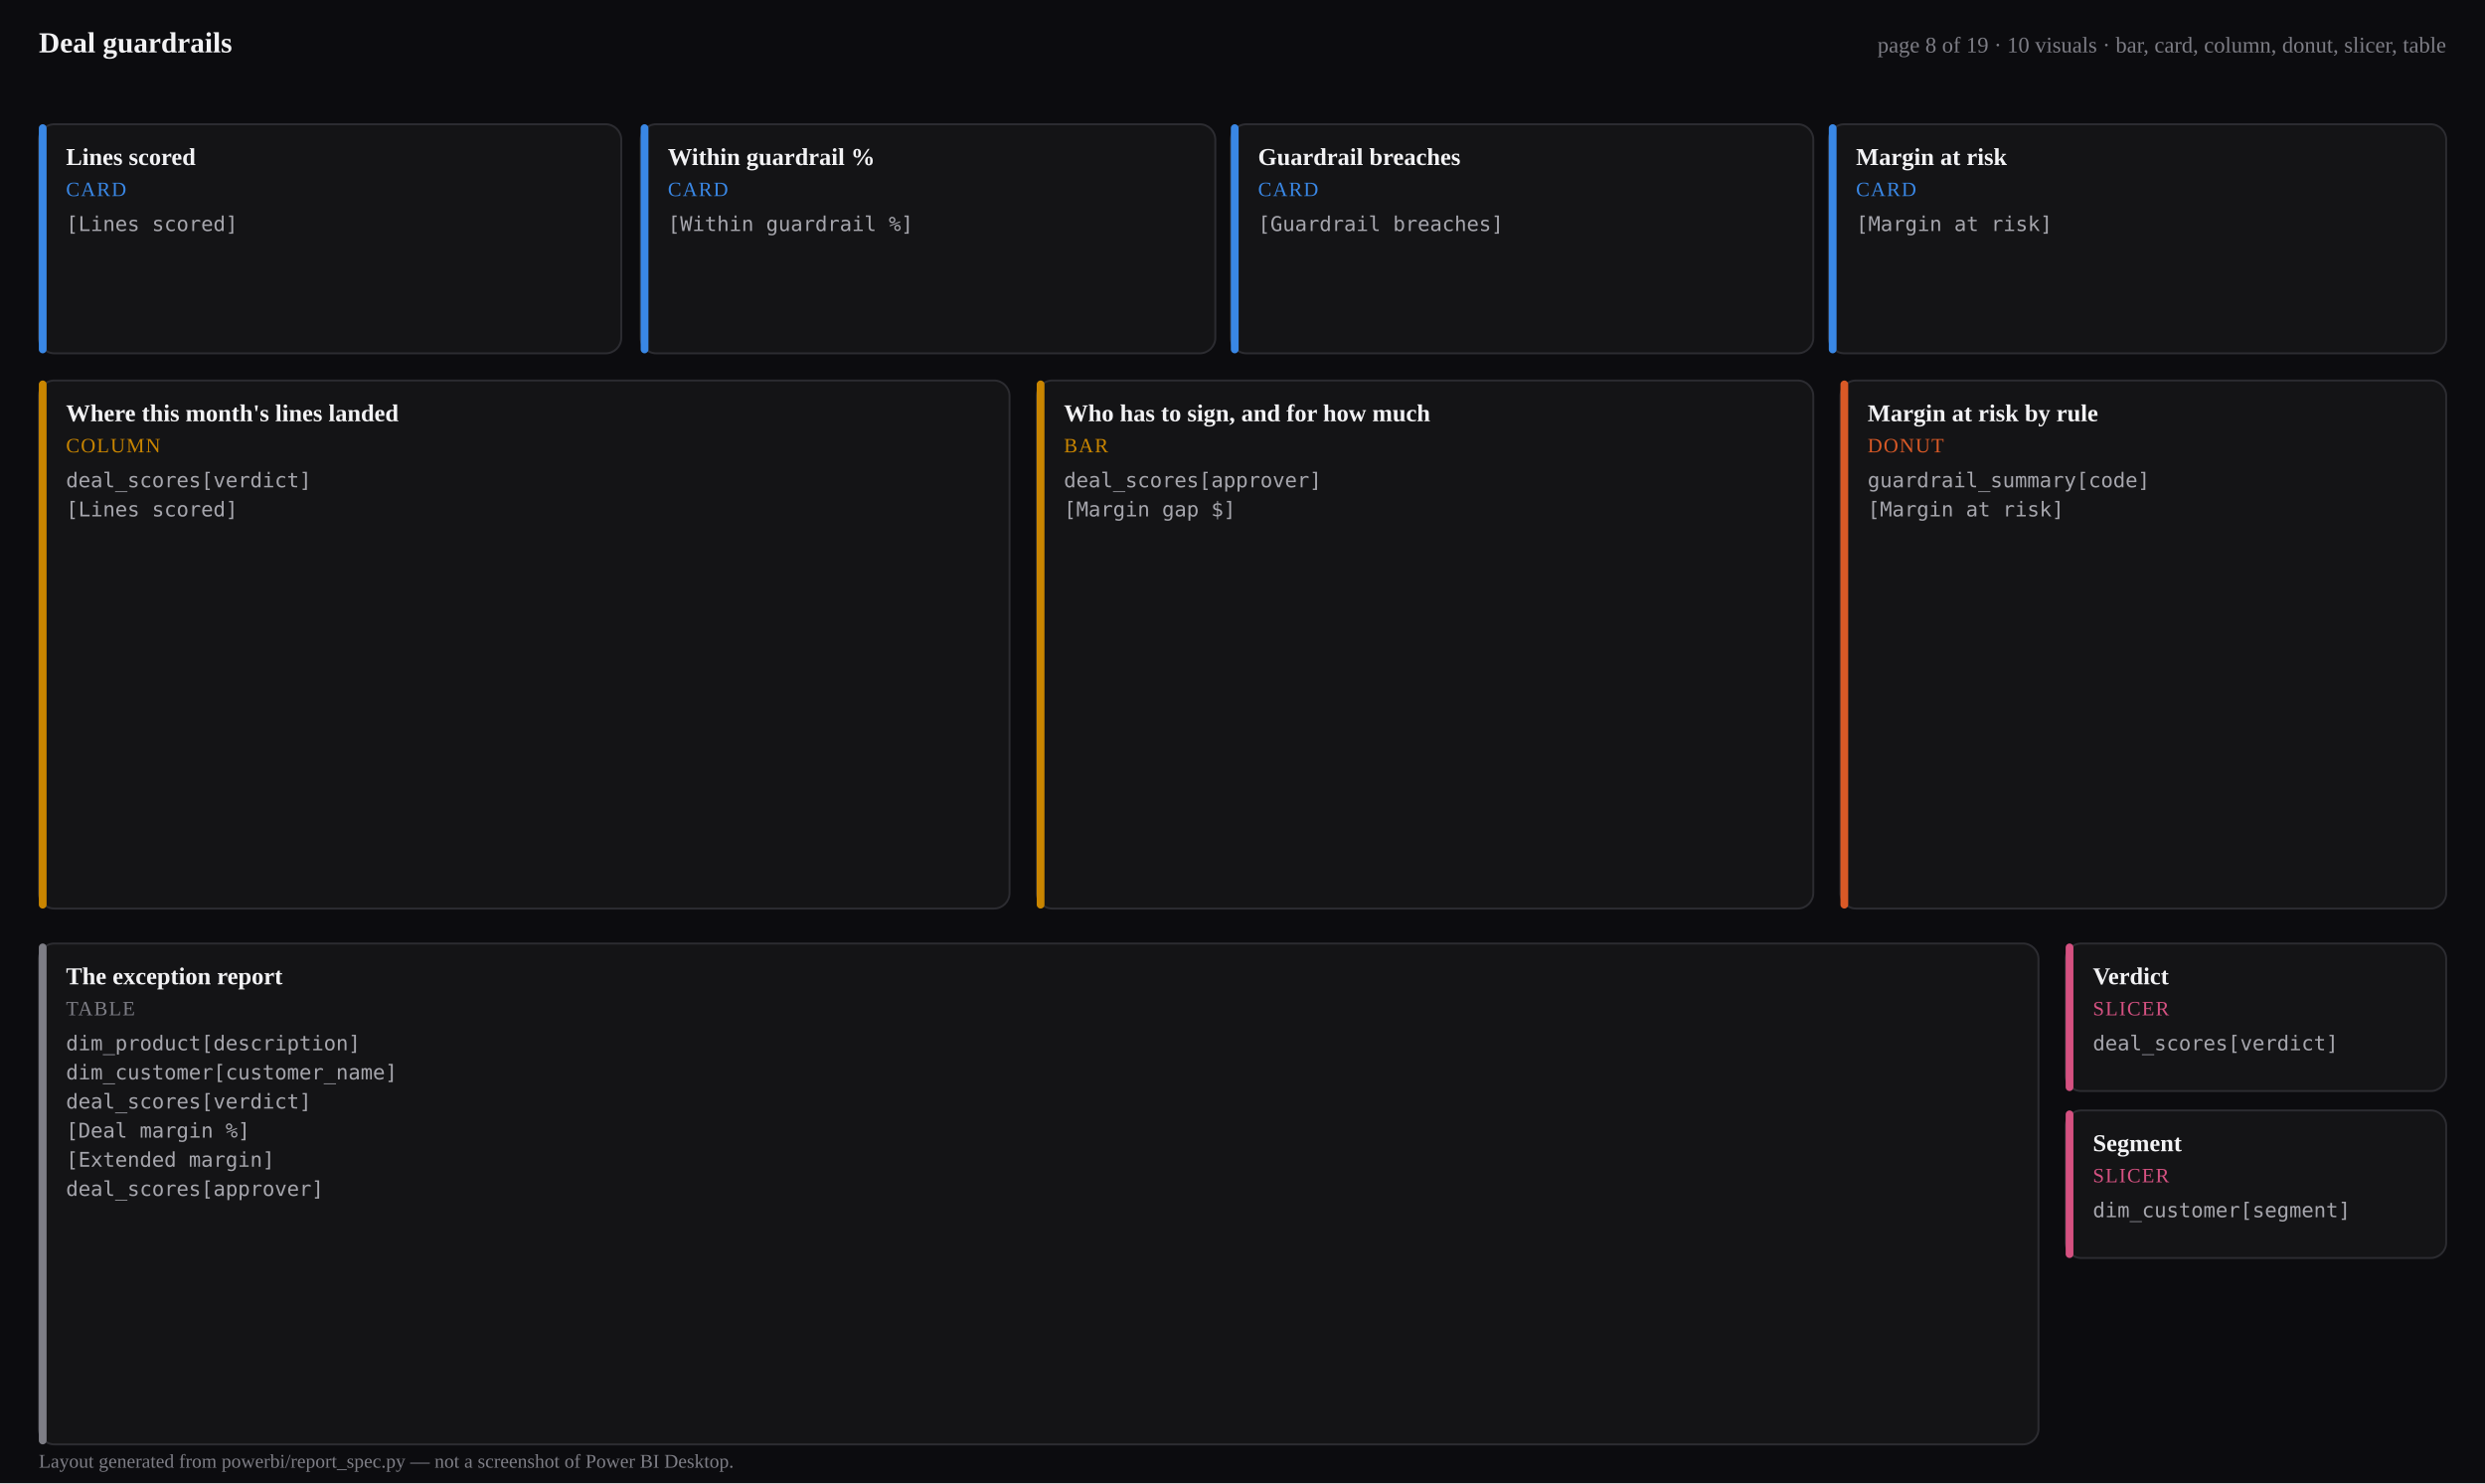
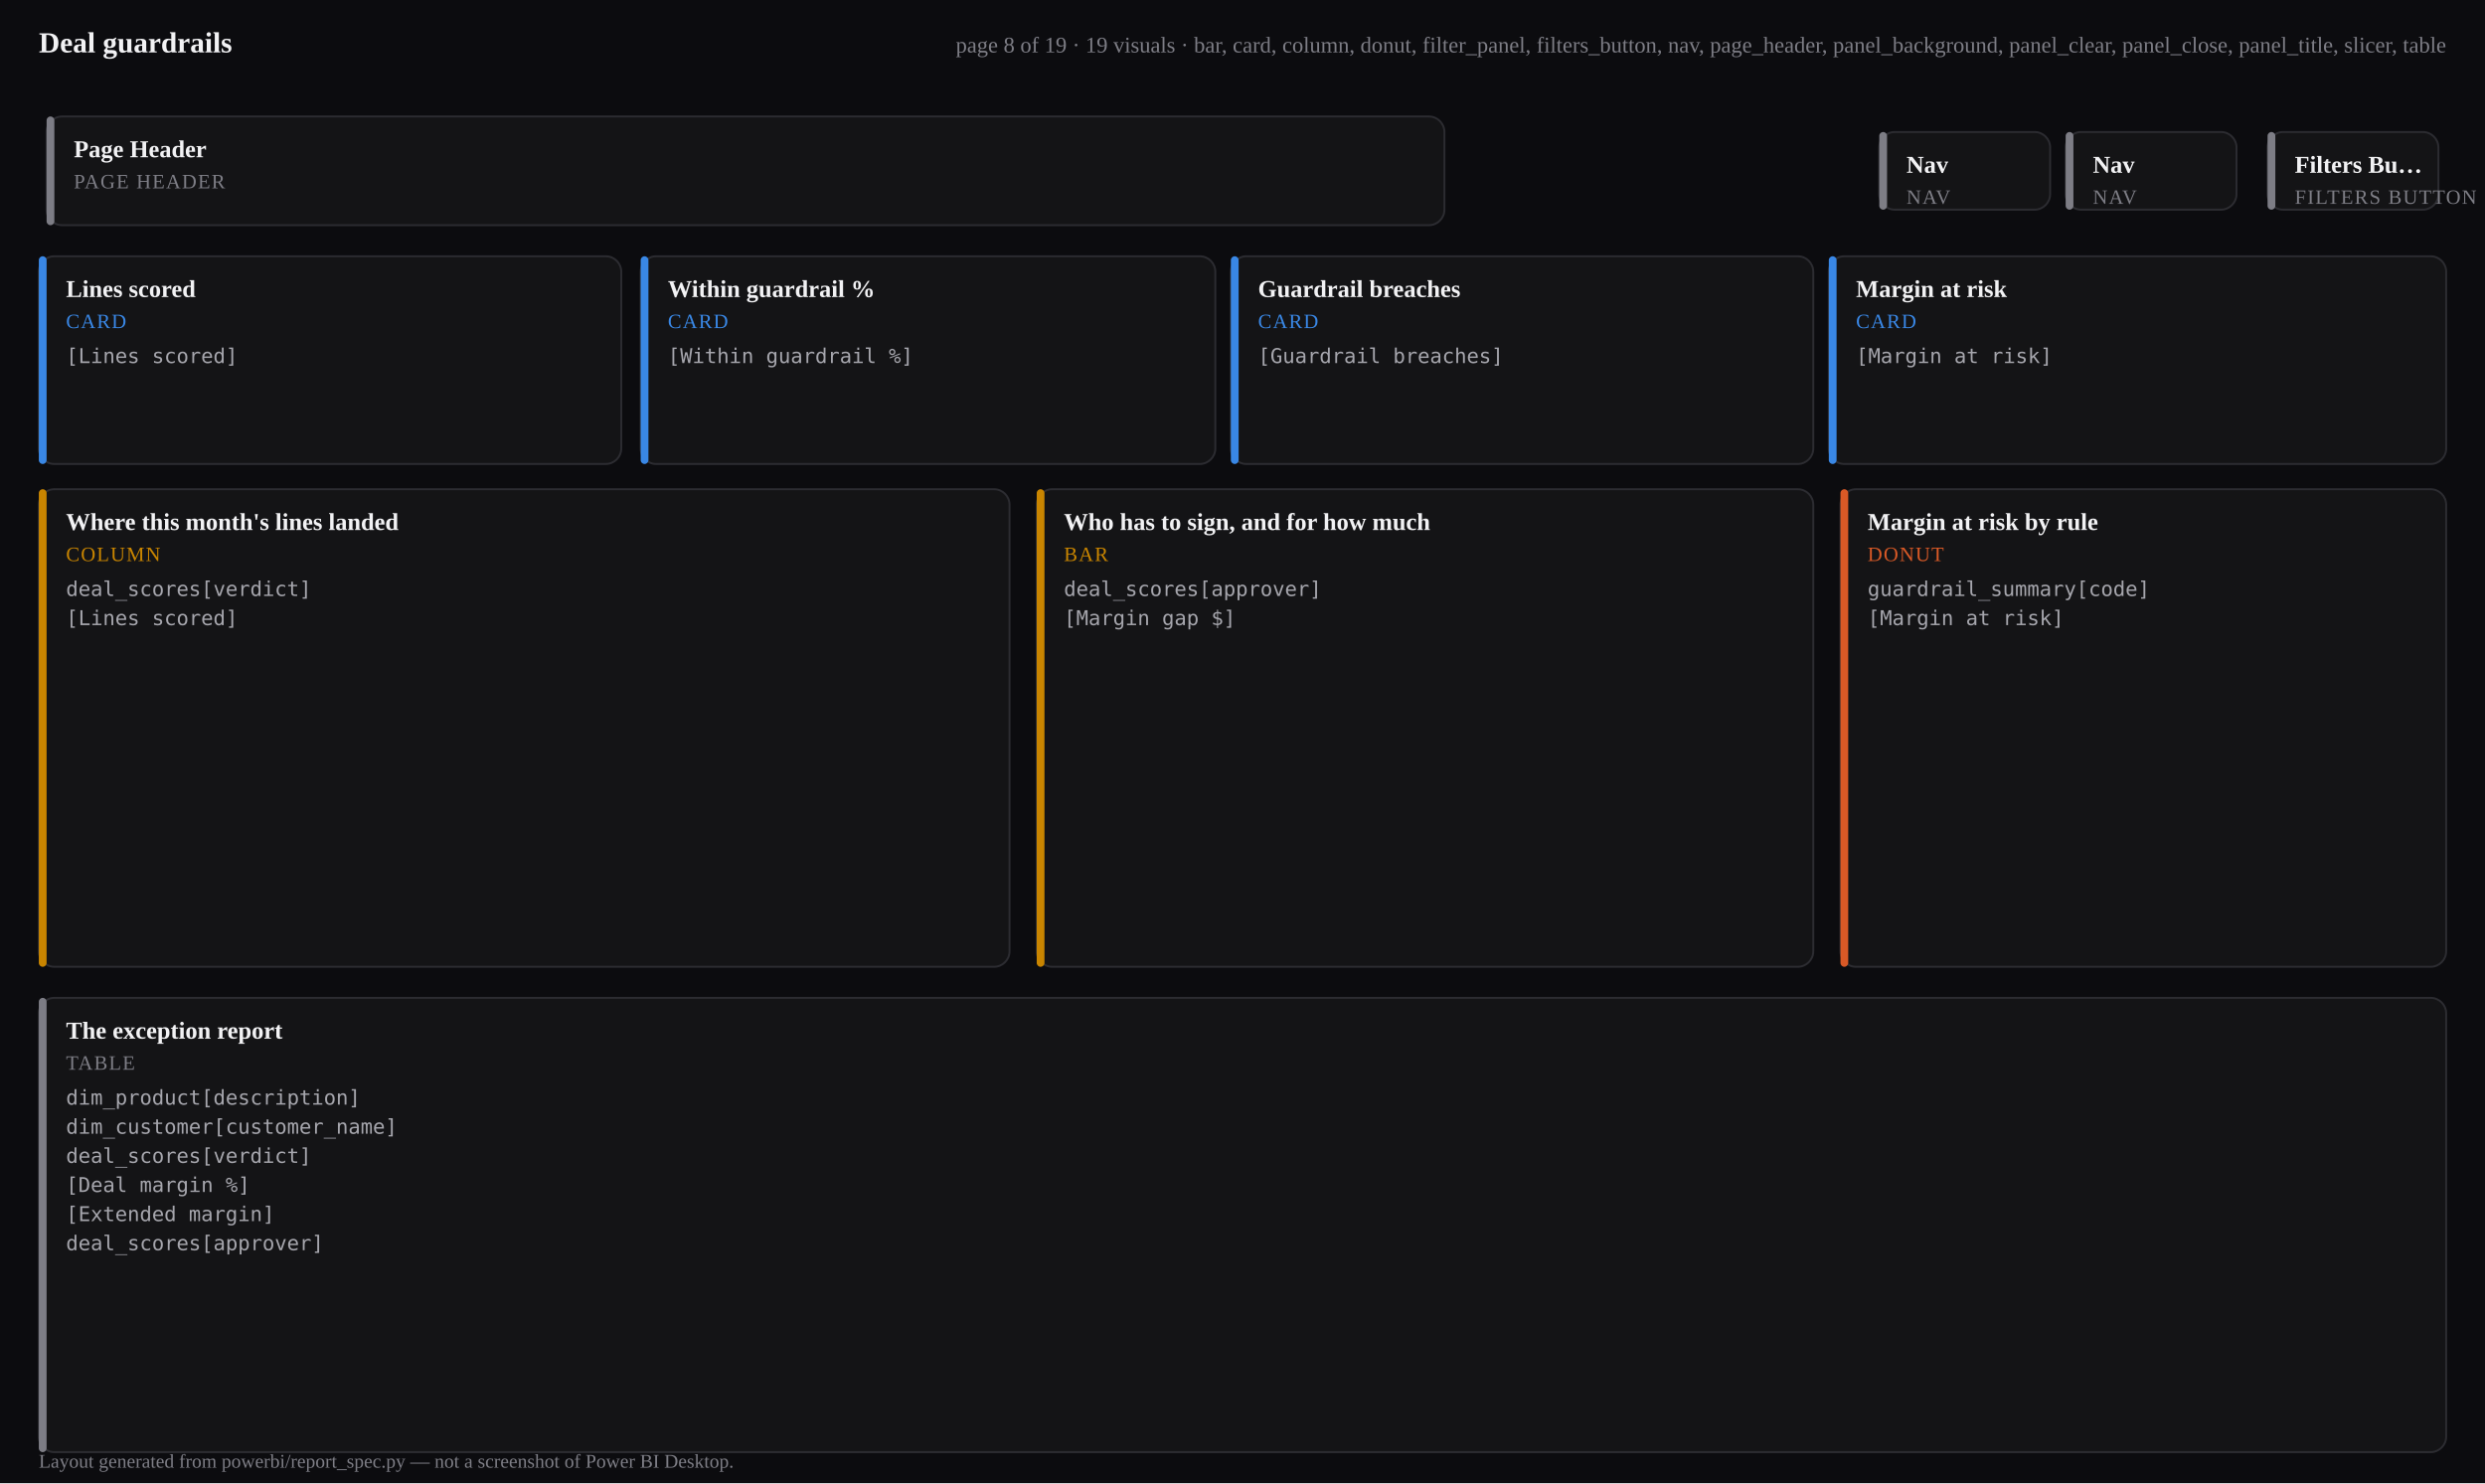
- <svg xmlns="http://www.w3.org/2000/svg" viewBox="0 0 1280 764" width="1280" height="764" role="img" aria-label="Layout of the Deal guardrails page: 10 visuals on a 1280 by 720 canvas">
+ <svg xmlns="http://www.w3.org/2000/svg" viewBox="0 0 1280 764" width="1280" height="764" role="img" aria-label="Layout of the Deal guardrails page: 19 visuals on a 1280 by 720 canvas">
  <rect width="1280" height="764" fill="#0c0c0f" />
  <text x="20" y="27" fill="#f2f2f4" font-size="15" font-weight="700">Deal guardrails</text>
-   <text x="1260" y="27" fill="#7d7d85" font-size="11.5" text-anchor="end">page 8 of 19 · 10 visuals · bar, card, column, donut, slicer, table</text>
+   <text x="1260" y="27" fill="#7d7d85" font-size="11.5" text-anchor="end">page 8 of 19 · 19 visuals · bar, card, column, donut, filter_panel, filters_button, nav, page_header, panel_background, panel_clear, panel_close, panel_title, slicer, table</text>
  <g transform="translate(0 44)">
    <g>
-       <rect x="20" y="20" width="300" height="118" rx="8" fill="#141416" stroke="#2c2c31" stroke-width="1" />
-       <rect x="20" y="20" width="4" height="118" rx="2" fill="#3987e5" />
-       <text x="34" y="41" fill="#f2f2f4" font-size="12.5" font-weight="600">Lines scored</text>
-       <text x="34" y="57" fill="#3987e5" font-size="10.5" letter-spacing="0.06em">CARD</text>
-       <text x="34" y="75" fill="#a6a6ad" font-size="10.5" font-family="ui-monospace, SFMono-Regular, Menlo, monospace">[Lines scored]</text>
+       <rect x="24" y="16" width="720" height="56" rx="8" fill="#141416" stroke="#2c2c31" stroke-width="1" />
+       <rect x="24" y="16" width="4" height="56" rx="2" fill="#7d7d85" />
+       <text x="38" y="37" fill="#f2f2f4" font-size="12.5" font-weight="600">Page Header</text>
+       <text x="38" y="53" fill="#7d7d85" font-size="10.5" letter-spacing="0.06em">PAGE HEADER</text>
    </g>
    <g>
-       <rect x="330" y="20" width="296" height="118" rx="8" fill="#141416" stroke="#2c2c31" stroke-width="1" />
-       <rect x="330" y="20" width="4" height="118" rx="2" fill="#3987e5" />
-       <text x="344" y="41" fill="#f2f2f4" font-size="12.5" font-weight="600">Within guardrail %</text>
-       <text x="344" y="57" fill="#3987e5" font-size="10.5" letter-spacing="0.06em">CARD</text>
-       <text x="344" y="75" fill="#a6a6ad" font-size="10.5" font-family="ui-monospace, SFMono-Regular, Menlo, monospace">[Within guardrail %]</text>
+       <rect x="1168" y="24" width="88" height="40" rx="8" fill="#141416" stroke="#2c2c31" stroke-width="1" />
+       <rect x="1168" y="24" width="4" height="40" rx="2" fill="#7d7d85" />
+       <text x="1182" y="45" fill="#f2f2f4" font-size="12.5" font-weight="600">Filters Bu…</text>
+       <text x="1182" y="61" fill="#7d7d85" font-size="10.5" letter-spacing="0.06em">FILTERS BUTTON</text>
    </g>
    <g>
-       <rect x="634" y="20" width="300" height="118" rx="8" fill="#141416" stroke="#2c2c31" stroke-width="1" />
-       <rect x="634" y="20" width="4" height="118" rx="2" fill="#3987e5" />
-       <text x="648" y="41" fill="#f2f2f4" font-size="12.5" font-weight="600">Guardrail breaches</text>
-       <text x="648" y="57" fill="#3987e5" font-size="10.5" letter-spacing="0.06em">CARD</text>
-       <text x="648" y="75" fill="#a6a6ad" font-size="10.5" font-family="ui-monospace, SFMono-Regular, Menlo, monospace">[Guardrail breaches]</text>
+       <rect x="1064" y="24" width="88" height="40" rx="8" fill="#141416" stroke="#2c2c31" stroke-width="1" />
+       <rect x="1064" y="24" width="4" height="40" rx="2" fill="#7d7d85" />
+       <text x="1078" y="45" fill="#f2f2f4" font-size="12.5" font-weight="600">Nav</text>
+       <text x="1078" y="61" fill="#7d7d85" font-size="10.5" letter-spacing="0.06em">NAV</text>
    </g>
    <g>
-       <rect x="942" y="20" width="318" height="118" rx="8" fill="#141416" stroke="#2c2c31" stroke-width="1" />
-       <rect x="942" y="20" width="4" height="118" rx="2" fill="#3987e5" />
-       <text x="956" y="41" fill="#f2f2f4" font-size="12.5" font-weight="600">Margin at risk</text>
-       <text x="956" y="57" fill="#3987e5" font-size="10.5" letter-spacing="0.06em">CARD</text>
-       <text x="956" y="75" fill="#a6a6ad" font-size="10.5" font-family="ui-monospace, SFMono-Regular, Menlo, monospace">[Margin at risk]</text>
+       <rect x="968" y="24" width="88" height="40" rx="8" fill="#141416" stroke="#2c2c31" stroke-width="1" />
+       <rect x="968" y="24" width="4" height="40" rx="2" fill="#7d7d85" />
+       <text x="982" y="45" fill="#f2f2f4" font-size="12.5" font-weight="600">Nav</text>
+       <text x="982" y="61" fill="#7d7d85" font-size="10.5" letter-spacing="0.06em">NAV</text>
    </g>
    <g>
-       <rect x="20" y="152" width="500" height="272" rx="8" fill="#141416" stroke="#2c2c31" stroke-width="1" />
-       <rect x="20" y="152" width="4" height="272" rx="2" fill="#c98500" />
-       <text x="34" y="173" fill="#f2f2f4" font-size="12.5" font-weight="600">Where this month's lines landed</text>
-       <text x="34" y="189" fill="#c98500" font-size="10.5" letter-spacing="0.06em">COLUMN</text>
-       <text x="34" y="207" fill="#a6a6ad" font-size="10.5" font-family="ui-monospace, SFMono-Regular, Menlo, monospace">deal_scores[verdict]</text>
-       <text x="34" y="222" fill="#a6a6ad" font-size="10.5" font-family="ui-monospace, SFMono-Regular, Menlo, monospace">[Lines scored]</text>
+       <rect x="20" y="88" width="300" height="107" rx="8" fill="#141416" stroke="#2c2c31" stroke-width="1" />
+       <rect x="20" y="88" width="4" height="107" rx="2" fill="#3987e5" />
+       <text x="34" y="109" fill="#f2f2f4" font-size="12.5" font-weight="600">Lines scored</text>
+       <text x="34" y="125" fill="#3987e5" font-size="10.5" letter-spacing="0.06em">CARD</text>
+       <text x="34" y="143" fill="#a6a6ad" font-size="10.5" font-family="ui-monospace, SFMono-Regular, Menlo, monospace">[Lines scored]</text>
    </g>
    <g>
-       <rect x="534" y="152" width="400" height="272" rx="8" fill="#141416" stroke="#2c2c31" stroke-width="1" />
-       <rect x="534" y="152" width="4" height="272" rx="2" fill="#c98500" />
-       <text x="548" y="173" fill="#f2f2f4" font-size="12.5" font-weight="600">Who has to sign, and for how much</text>
-       <text x="548" y="189" fill="#c98500" font-size="10.5" letter-spacing="0.06em">BAR</text>
-       <text x="548" y="207" fill="#a6a6ad" font-size="10.5" font-family="ui-monospace, SFMono-Regular, Menlo, monospace">deal_scores[approver]</text>
-       <text x="548" y="222" fill="#a6a6ad" font-size="10.5" font-family="ui-monospace, SFMono-Regular, Menlo, monospace">[Margin gap $]</text>
+       <rect x="330" y="88" width="296" height="107" rx="8" fill="#141416" stroke="#2c2c31" stroke-width="1" />
+       <rect x="330" y="88" width="4" height="107" rx="2" fill="#3987e5" />
+       <text x="344" y="109" fill="#f2f2f4" font-size="12.5" font-weight="600">Within guardrail %</text>
+       <text x="344" y="125" fill="#3987e5" font-size="10.5" letter-spacing="0.06em">CARD</text>
+       <text x="344" y="143" fill="#a6a6ad" font-size="10.5" font-family="ui-monospace, SFMono-Regular, Menlo, monospace">[Within guardrail %]</text>
    </g>
    <g>
-       <rect x="948" y="152" width="312" height="272" rx="8" fill="#141416" stroke="#2c2c31" stroke-width="1" />
-       <rect x="948" y="152" width="4" height="272" rx="2" fill="#d95926" />
-       <text x="962" y="173" fill="#f2f2f4" font-size="12.5" font-weight="600">Margin at risk by rule</text>
-       <text x="962" y="189" fill="#d95926" font-size="10.5" letter-spacing="0.06em">DONUT</text>
-       <text x="962" y="207" fill="#a6a6ad" font-size="10.5" font-family="ui-monospace, SFMono-Regular, Menlo, monospace">guardrail_summary[code]</text>
-       <text x="962" y="222" fill="#a6a6ad" font-size="10.5" font-family="ui-monospace, SFMono-Regular, Menlo, monospace">[Margin at risk]</text>
+       <rect x="634" y="88" width="300" height="107" rx="8" fill="#141416" stroke="#2c2c31" stroke-width="1" />
+       <rect x="634" y="88" width="4" height="107" rx="2" fill="#3987e5" />
+       <text x="648" y="109" fill="#f2f2f4" font-size="12.5" font-weight="600">Guardrail breaches</text>
+       <text x="648" y="125" fill="#3987e5" font-size="10.5" letter-spacing="0.06em">CARD</text>
+       <text x="648" y="143" fill="#a6a6ad" font-size="10.5" font-family="ui-monospace, SFMono-Regular, Menlo, monospace">[Guardrail breaches]</text>
    </g>
    <g>
-       <rect x="20" y="442" width="1030" height="258" rx="8" fill="#141416" stroke="#2c2c31" stroke-width="1" />
-       <rect x="20" y="442" width="4" height="258" rx="2" fill="#7d7d85" />
-       <text x="34" y="463" fill="#f2f2f4" font-size="12.5" font-weight="600">The exception report</text>
-       <text x="34" y="479" fill="#7d7d85" font-size="10.5" letter-spacing="0.06em">TABLE</text>
-       <text x="34" y="497" fill="#a6a6ad" font-size="10.5" font-family="ui-monospace, SFMono-Regular, Menlo, monospace">dim_product[description]</text>
-       <text x="34" y="512" fill="#a6a6ad" font-size="10.5" font-family="ui-monospace, SFMono-Regular, Menlo, monospace">dim_customer[customer_name]</text>
-       <text x="34" y="527" fill="#a6a6ad" font-size="10.5" font-family="ui-monospace, SFMono-Regular, Menlo, monospace">deal_scores[verdict]</text>
-       <text x="34" y="542" fill="#a6a6ad" font-size="10.5" font-family="ui-monospace, SFMono-Regular, Menlo, monospace">[Deal margin %]</text>
-       <text x="34" y="557" fill="#a6a6ad" font-size="10.5" font-family="ui-monospace, SFMono-Regular, Menlo, monospace">[Extended margin]</text>
-       <text x="34" y="572" fill="#a6a6ad" font-size="10.5" font-family="ui-monospace, SFMono-Regular, Menlo, monospace">deal_scores[approver]</text>
+       <rect x="942" y="88" width="318" height="107" rx="8" fill="#141416" stroke="#2c2c31" stroke-width="1" />
+       <rect x="942" y="88" width="4" height="107" rx="2" fill="#3987e5" />
+       <text x="956" y="109" fill="#f2f2f4" font-size="12.5" font-weight="600">Margin at risk</text>
+       <text x="956" y="125" fill="#3987e5" font-size="10.5" letter-spacing="0.06em">CARD</text>
+       <text x="956" y="143" fill="#a6a6ad" font-size="10.5" font-family="ui-monospace, SFMono-Regular, Menlo, monospace">[Margin at risk]</text>
    </g>
    <g>
-       <rect x="1064" y="442" width="196" height="76" rx="8" fill="#141416" stroke="#2c2c31" stroke-width="1" />
-       <rect x="1064" y="442" width="4" height="76" rx="2" fill="#d55181" />
-       <text x="1078" y="463" fill="#f2f2f4" font-size="12.5" font-weight="600">Verdict</text>
-       <text x="1078" y="479" fill="#d55181" font-size="10.5" letter-spacing="0.06em">SLICER</text>
-       <text x="1078" y="497" fill="#a6a6ad" font-size="10.5" font-family="ui-monospace, SFMono-Regular, Menlo, monospace">deal_scores[verdict]</text>
+       <rect x="20" y="208" width="500" height="246" rx="8" fill="#141416" stroke="#2c2c31" stroke-width="1" />
+       <rect x="20" y="208" width="4" height="246" rx="2" fill="#c98500" />
+       <text x="34" y="229" fill="#f2f2f4" font-size="12.5" font-weight="600">Where this month's lines landed</text>
+       <text x="34" y="245" fill="#c98500" font-size="10.5" letter-spacing="0.06em">COLUMN</text>
+       <text x="34" y="263" fill="#a6a6ad" font-size="10.5" font-family="ui-monospace, SFMono-Regular, Menlo, monospace">deal_scores[verdict]</text>
+       <text x="34" y="278" fill="#a6a6ad" font-size="10.5" font-family="ui-monospace, SFMono-Regular, Menlo, monospace">[Lines scored]</text>
    </g>
    <g>
-       <rect x="1064" y="528" width="196" height="76" rx="8" fill="#141416" stroke="#2c2c31" stroke-width="1" />
-       <rect x="1064" y="528" width="4" height="76" rx="2" fill="#d55181" />
-       <text x="1078" y="549" fill="#f2f2f4" font-size="12.5" font-weight="600">Segment</text>
-       <text x="1078" y="565" fill="#d55181" font-size="10.5" letter-spacing="0.06em">SLICER</text>
-       <text x="1078" y="583" fill="#a6a6ad" font-size="10.5" font-family="ui-monospace, SFMono-Regular, Menlo, monospace">dim_customer[segment]</text>
+       <rect x="534" y="208" width="400" height="246" rx="8" fill="#141416" stroke="#2c2c31" stroke-width="1" />
+       <rect x="534" y="208" width="4" height="246" rx="2" fill="#c98500" />
+       <text x="548" y="229" fill="#f2f2f4" font-size="12.5" font-weight="600">Who has to sign, and for how much</text>
+       <text x="548" y="245" fill="#c98500" font-size="10.5" letter-spacing="0.06em">BAR</text>
+       <text x="548" y="263" fill="#a6a6ad" font-size="10.5" font-family="ui-monospace, SFMono-Regular, Menlo, monospace">deal_scores[approver]</text>
+       <text x="548" y="278" fill="#a6a6ad" font-size="10.5" font-family="ui-monospace, SFMono-Regular, Menlo, monospace">[Margin gap $]</text>
+     </g>
+     <g>
+       <rect x="948" y="208" width="312" height="246" rx="8" fill="#141416" stroke="#2c2c31" stroke-width="1" />
+       <rect x="948" y="208" width="4" height="246" rx="2" fill="#d95926" />
+       <text x="962" y="229" fill="#f2f2f4" font-size="12.5" font-weight="600">Margin at risk by rule</text>
+       <text x="962" y="245" fill="#d95926" font-size="10.5" letter-spacing="0.06em">DONUT</text>
+       <text x="962" y="263" fill="#a6a6ad" font-size="10.5" font-family="ui-monospace, SFMono-Regular, Menlo, monospace">guardrail_summary[code]</text>
+       <text x="962" y="278" fill="#a6a6ad" font-size="10.5" font-family="ui-monospace, SFMono-Regular, Menlo, monospace">[Margin at risk]</text>
+     </g>
+     <g>
+       <rect x="20" y="470" width="1240" height="234" rx="8" fill="#141416" stroke="#2c2c31" stroke-width="1" />
+       <rect x="20" y="470" width="4" height="234" rx="2" fill="#7d7d85" />
+       <text x="34" y="491" fill="#f2f2f4" font-size="12.5" font-weight="600">The exception report</text>
+       <text x="34" y="507" fill="#7d7d85" font-size="10.5" letter-spacing="0.06em">TABLE</text>
+       <text x="34" y="525" fill="#a6a6ad" font-size="10.5" font-family="ui-monospace, SFMono-Regular, Menlo, monospace">dim_product[description]</text>
+       <text x="34" y="540" fill="#a6a6ad" font-size="10.5" font-family="ui-monospace, SFMono-Regular, Menlo, monospace">dim_customer[customer_name]</text>
+       <text x="34" y="555" fill="#a6a6ad" font-size="10.5" font-family="ui-monospace, SFMono-Regular, Menlo, monospace">deal_scores[verdict]</text>
+       <text x="34" y="570" fill="#a6a6ad" font-size="10.5" font-family="ui-monospace, SFMono-Regular, Menlo, monospace">[Deal margin %]</text>
+       <text x="34" y="585" fill="#a6a6ad" font-size="10.5" font-family="ui-monospace, SFMono-Regular, Menlo, monospace">[Extended margin]</text>
+       <text x="34" y="600" fill="#a6a6ad" font-size="10.5" font-family="ui-monospace, SFMono-Regular, Menlo, monospace">deal_scores[approver]</text>
    </g>
  </g>
  <text x="20" y="756" fill="#7d7d85" font-size="10">Layout generated from powerbi/report_spec.py — not a screenshot of Power BI Desktop.</text>
</svg>
